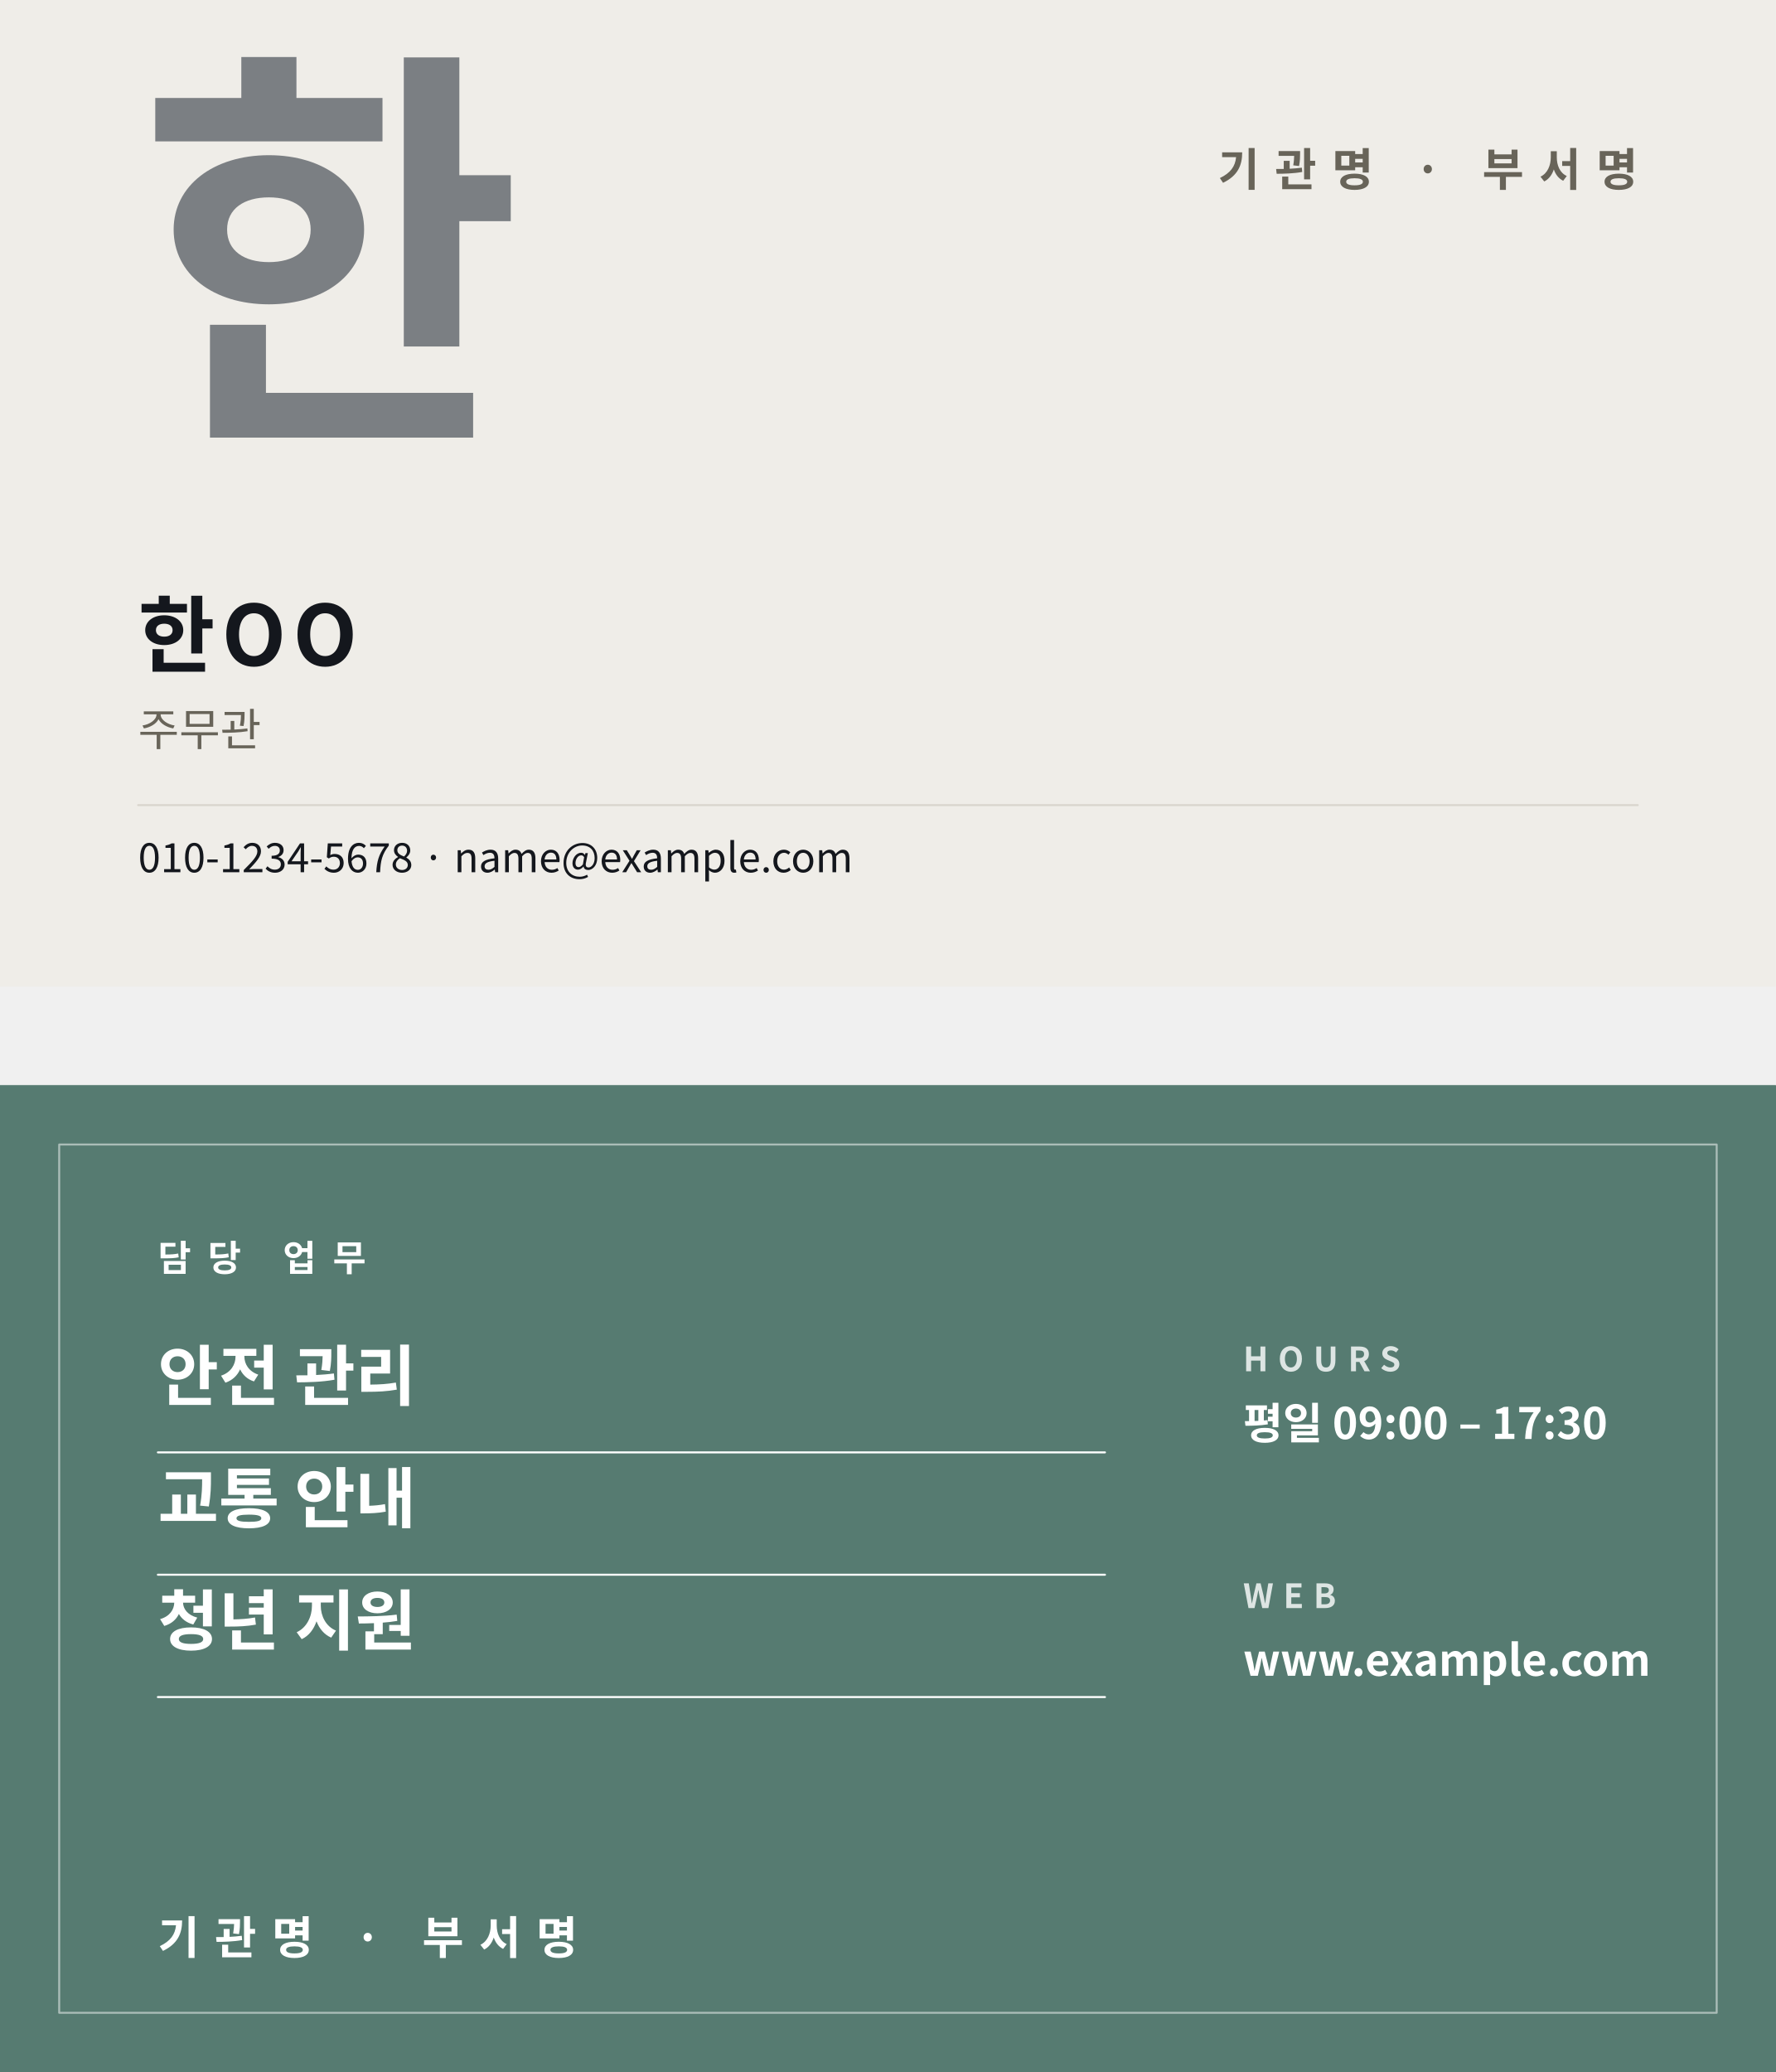
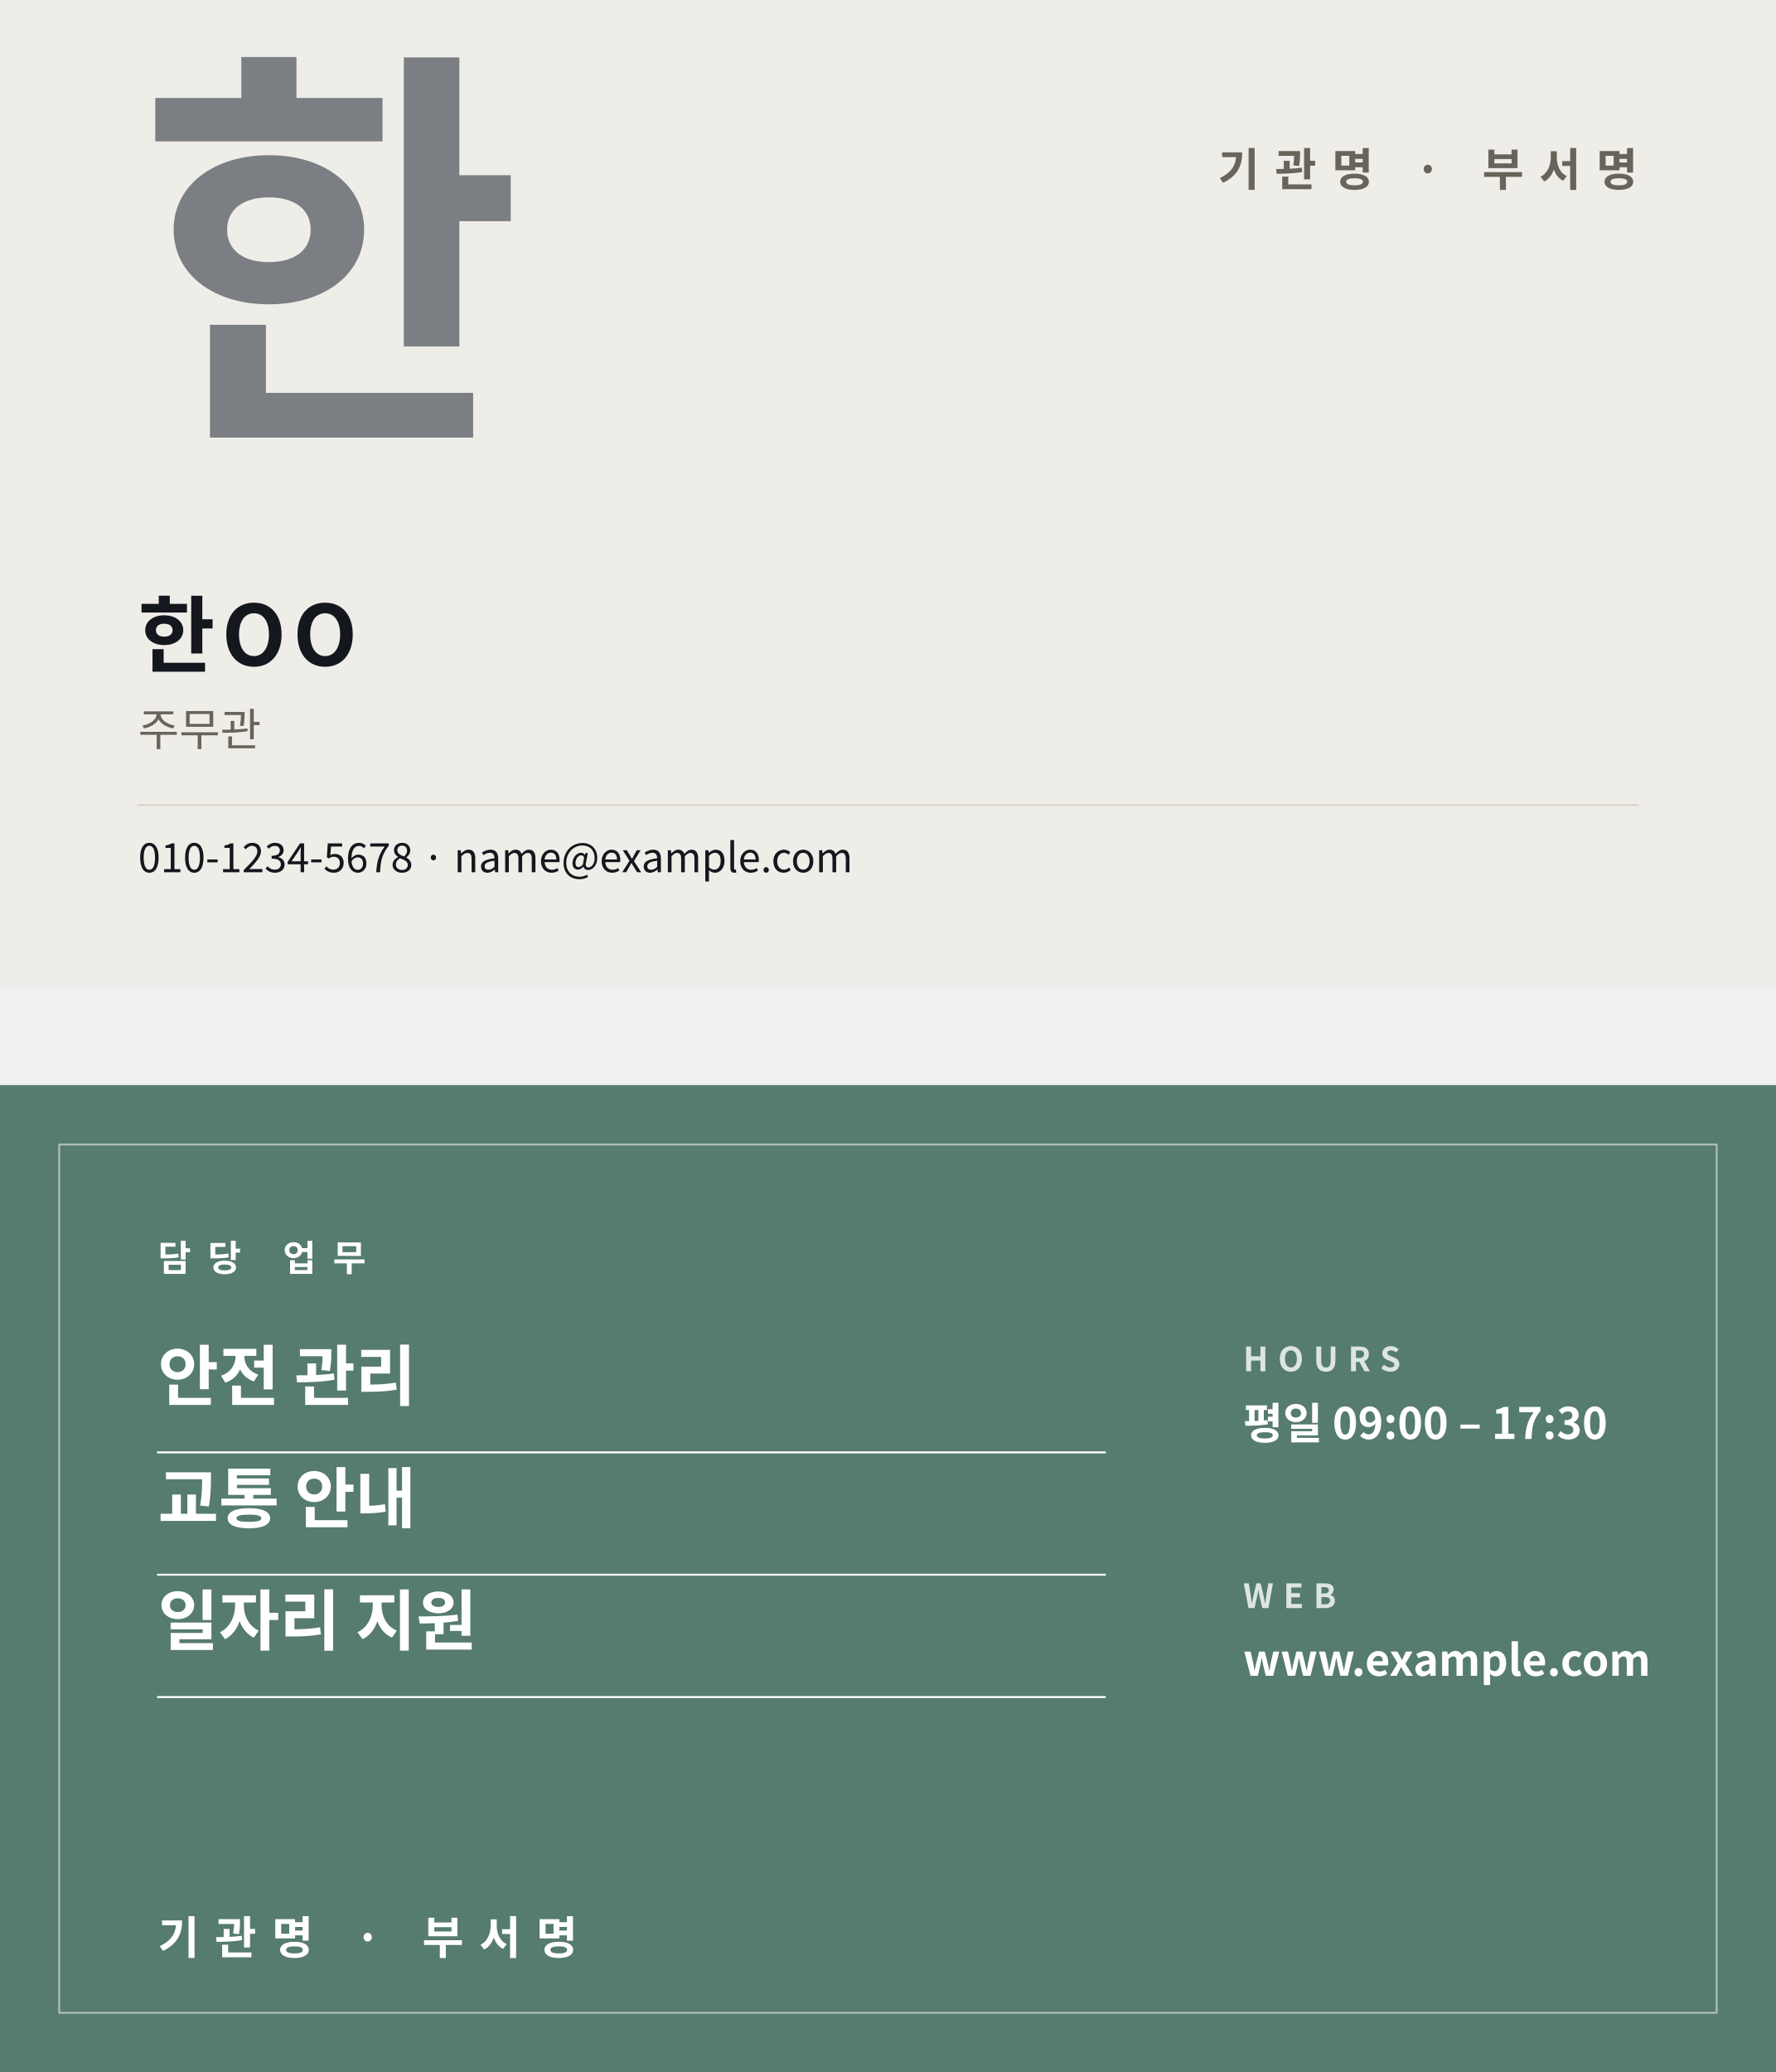
<svg xmlns="http://www.w3.org/2000/svg" width="90mm" height="105mm" viewBox="0 0 900 1050">
  <g id="front">
    <rect width="900" height="500" fill="#EFEDE8" />
    <text font-family="Pretendard,'Noto Sans KR','Noto Sans CJK KR','Malgun Gothic','Apple SD Gothic Neo',sans-serif" font-size="211.7" font-weight="700" fill="#6F7378" text-anchor="start" opacity="0.9">
      <tspan x="70" y="206.3">한</tspan>
    </text>
    <text font-family="Pretendard,'Noto Sans KR','Noto Sans CJK KR','Malgun Gothic','Apple SD Gothic Neo',sans-serif" font-size="22.9" font-weight="700" fill="#686459" text-anchor="end" letter-spacing="7.8">
      <tspan x="830" y="94.2">기관명 · 부서명</tspan>
    </text>
    <text font-family="Pretendard,'Noto Sans KR','Noto Sans CJK KR','Malgun Gothic','Apple SD Gothic Neo',sans-serif" font-size="42.3" font-weight="700" fill="#14171D" text-anchor="start" letter-spacing="3.5">
      <tspan x="70" y="337.3">한OO</tspan>
    </text>
    <text font-family="Pretendard,'Noto Sans KR','Noto Sans CJK KR','Malgun Gothic','Apple SD Gothic Neo',sans-serif" font-size="22.6" font-weight="400" fill="#686459" text-anchor="start">
      <tspan x="70" y="377.9">주무관</tspan>
    </text>
    <line x1="70" y1="408" x2="830" y2="408" stroke="#D9D5CD" stroke-width="1" stroke-linecap="round" />
    <text font-family="Pretendard,'Noto Sans KR','Noto Sans CJK KR','Malgun Gothic','Apple SD Gothic Neo',sans-serif" font-size="20.5" font-weight="400" fill="#14171D" text-anchor="start">
      <tspan x="70" y="442">010-1234-5678   ·   name@example.com</tspan>
    </text>
  </g>
  <g id="back" transform="translate(0 550)">
    <rect width="900" height="500" fill="#3A665A" />
    <rect x="0" y="0" width="900" height="500" fill="#567B71" />
    <rect x="30" y="30" width="840" height="440" fill="none" stroke="#FFFFFF" stroke-width="1" stroke-linejoin="round" opacity="0.5" />
    <text font-family="Pretendard,'Noto Sans KR','Noto Sans CJK KR','Malgun Gothic','Apple SD Gothic Neo',sans-serif" font-size="18.3" font-weight="700" fill="#FFFFFF" text-anchor="start" letter-spacing="8.5">
      <tspan x="80" y="94.1">담당 업무</tspan>
    </text>
    <text font-family="Pretendard,'Noto Sans KR','Noto Sans CJK KR','Malgun Gothic','Apple SD Gothic Neo',sans-serif" font-size="33.5" font-weight="700" fill="#FFFFFF" text-anchor="start">
      <tspan x="80" y="159.5">안전 관리</tspan>
    </text>
    <line x1="80" y1="186" x2="560" y2="186" stroke="#FFFFFF" stroke-width="1" stroke-linecap="round" />
    <text font-family="Pretendard,'Noto Sans KR','Noto Sans CJK KR','Malgun Gothic','Apple SD Gothic Neo',sans-serif" font-size="33.5" font-weight="700" fill="#FFFFFF" text-anchor="start">
      <tspan x="80" y="221.5">교통 안내</tspan>
    </text>
    <line x1="80" y1="248" x2="560" y2="248" stroke="#FFFFFF" stroke-width="1" stroke-linecap="round" />
    <text font-family="Pretendard,'Noto Sans KR','Noto Sans CJK KR','Malgun Gothic','Apple SD Gothic Neo',sans-serif" font-size="33.5" font-weight="700" fill="#FFFFFF" text-anchor="start">
-       <tspan x="80" y="283.5">청년 지원</tspan>
+       <tspan x="80" y="283.5">일자리 지원</tspan>
    </text>
    <line x1="80" y1="310" x2="560" y2="310" stroke="#FFFFFF" stroke-width="1" stroke-linecap="round" />
    <text font-family="Pretendard,'Noto Sans KR','Noto Sans CJK KR','Malgun Gothic','Apple SD Gothic Neo',sans-serif" font-size="16.9" font-weight="700" fill="#FFFFFF" text-anchor="start" letter-spacing="4.9" opacity="0.8">
      <tspan x="630" y="144.9">HOURS</tspan>
    </text>
    <text font-family="Pretendard,'Noto Sans KR','Noto Sans CJK KR','Malgun Gothic','Apple SD Gothic Neo',sans-serif" font-size="21.9" font-weight="700" fill="#FFFFFF" text-anchor="start">
      <tspan x="630" y="179.2">평일 09:00 – 17:30</tspan>
    </text>
    <text font-family="Pretendard,'Noto Sans KR','Noto Sans CJK KR','Malgun Gothic','Apple SD Gothic Neo',sans-serif" font-size="16.9" font-weight="700" fill="#FFFFFF" text-anchor="start" letter-spacing="4.9" opacity="0.8">
      <tspan x="630" y="264.9">WEB</tspan>
    </text>
    <text font-family="Pretendard,'Noto Sans KR','Noto Sans CJK KR','Malgun Gothic','Apple SD Gothic Neo',sans-serif" font-size="21.9" font-weight="700" fill="#FFFFFF" text-anchor="start">
      <tspan x="630" y="299.2">www.example.com</tspan>
    </text>
    <text font-family="Pretendard,'Noto Sans KR','Noto Sans CJK KR','Malgun Gothic','Apple SD Gothic Neo',sans-serif" font-size="22.9" font-weight="700" fill="#FFFFFF" text-anchor="start" letter-spacing="7.8">
      <tspan x="80" y="440.2">기관명 · 부서명</tspan>
    </text>
  </g>
</svg>
